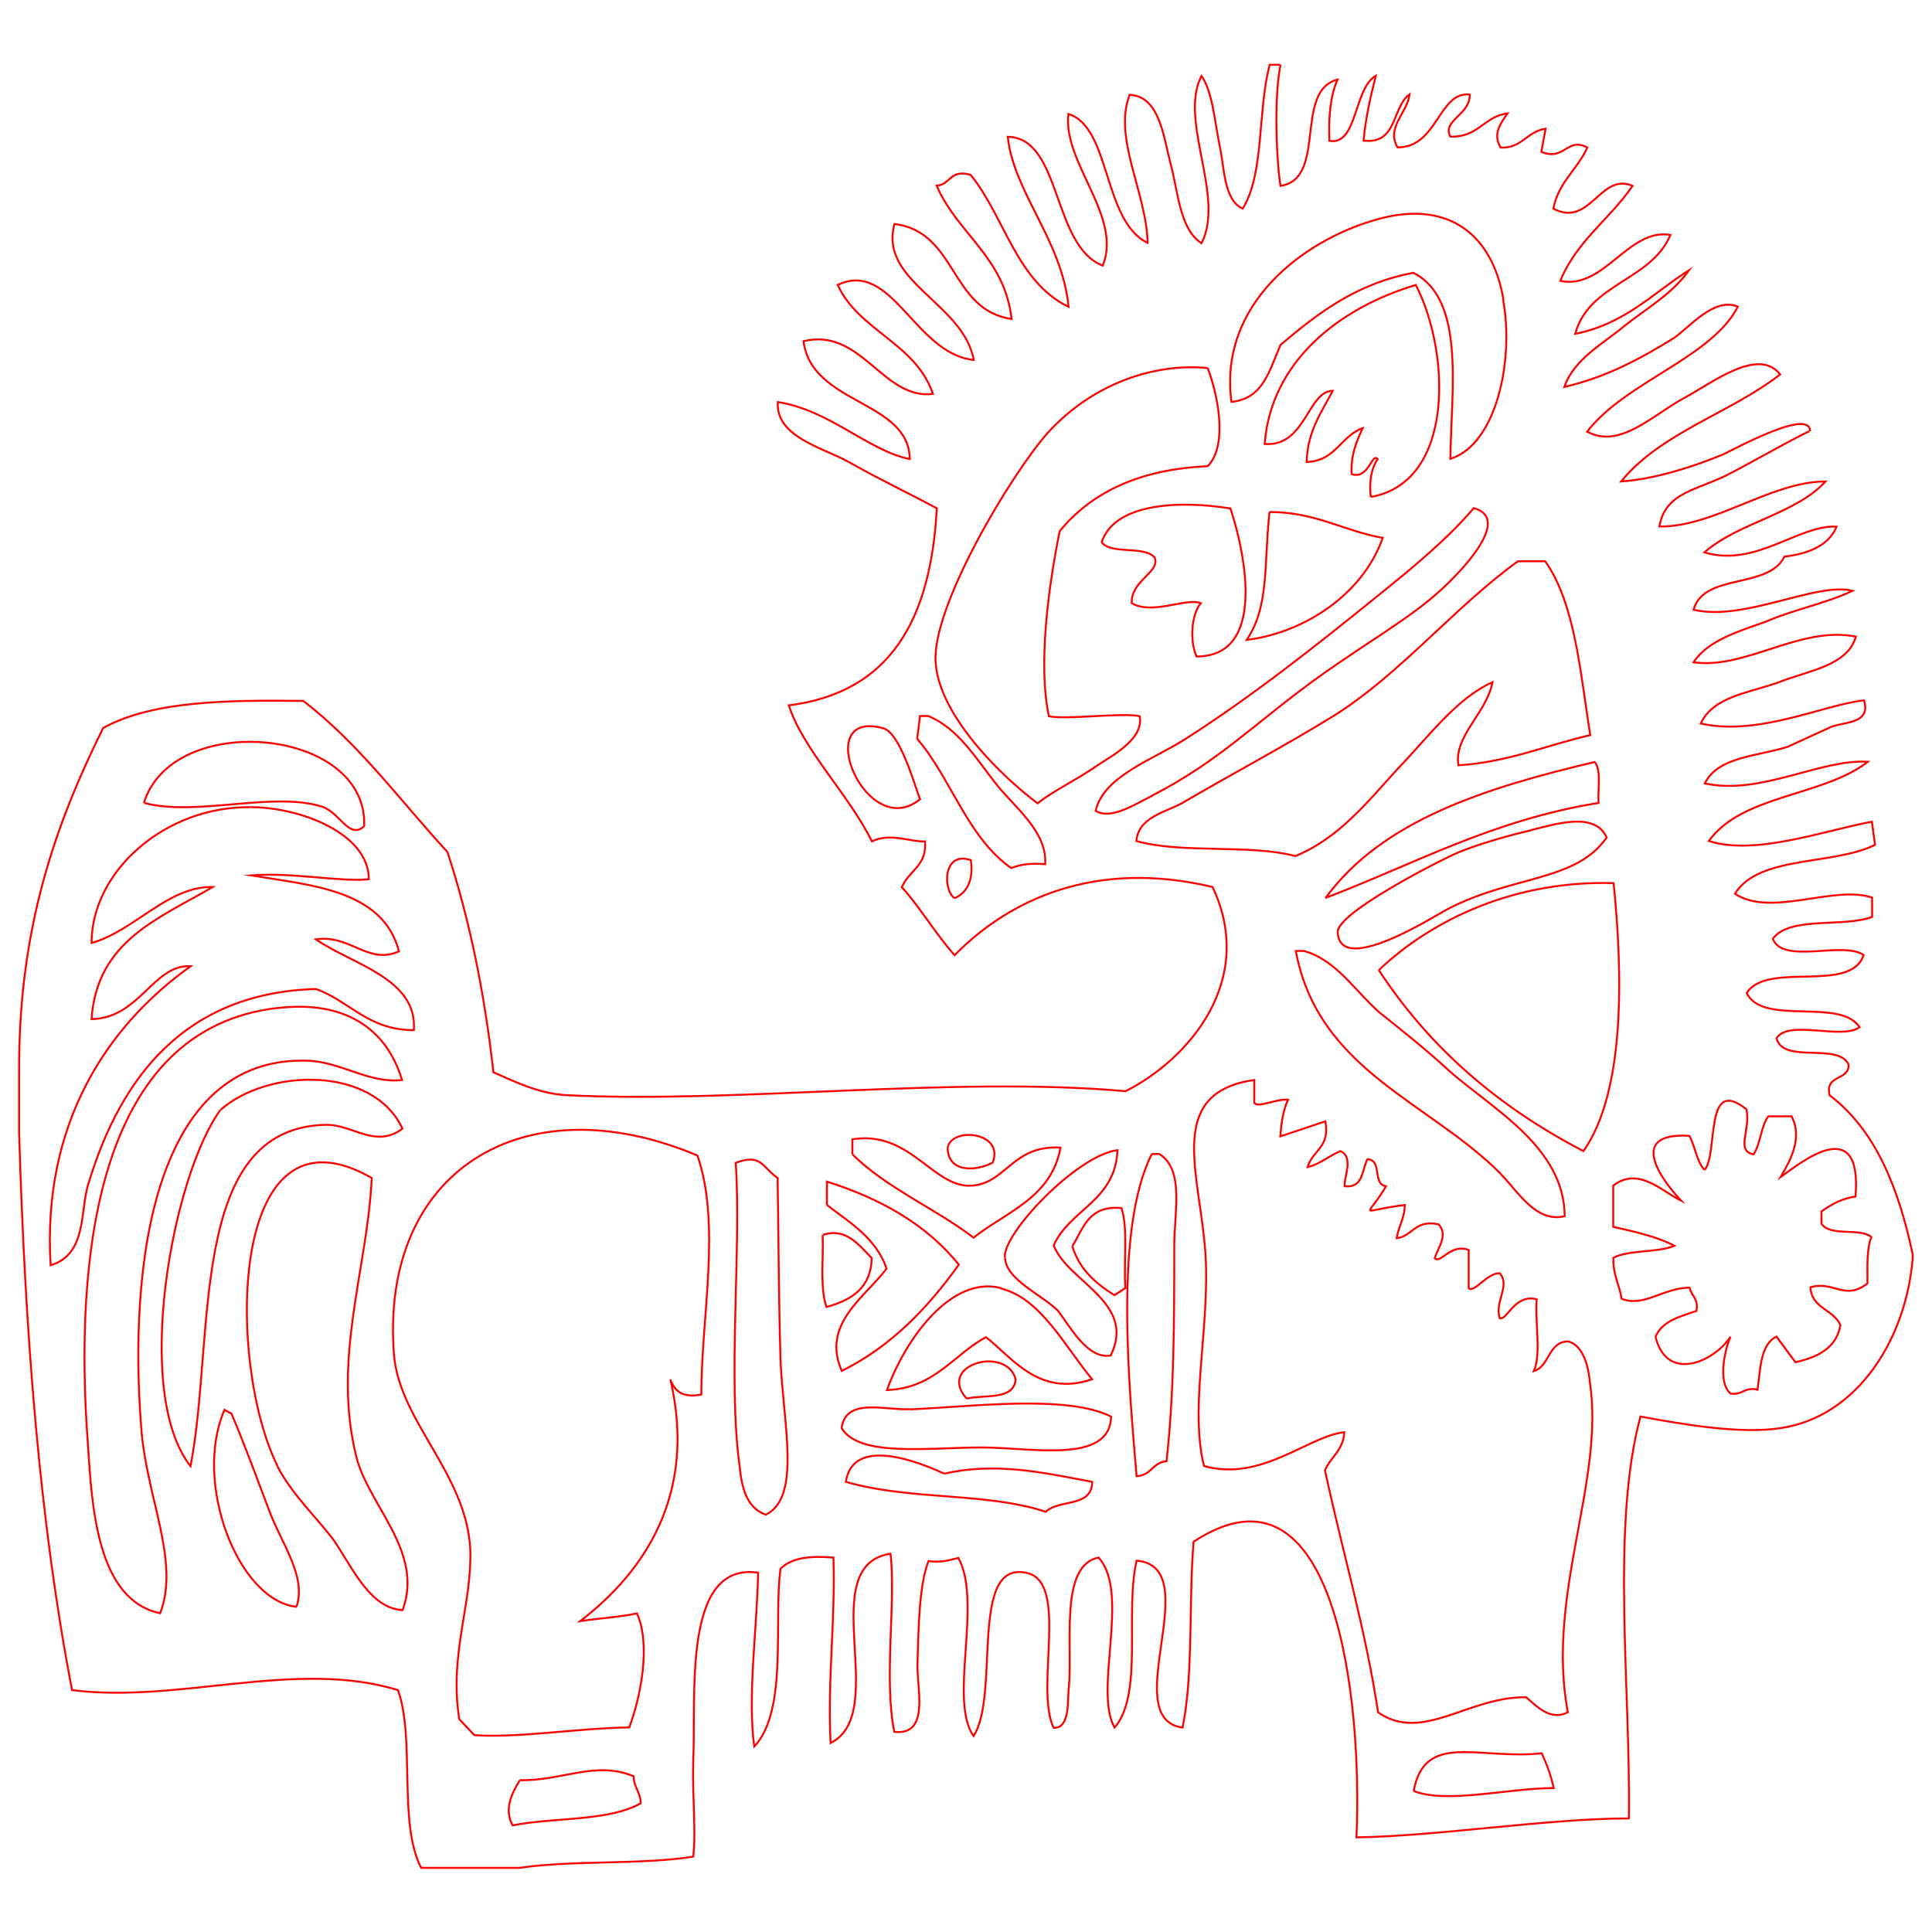
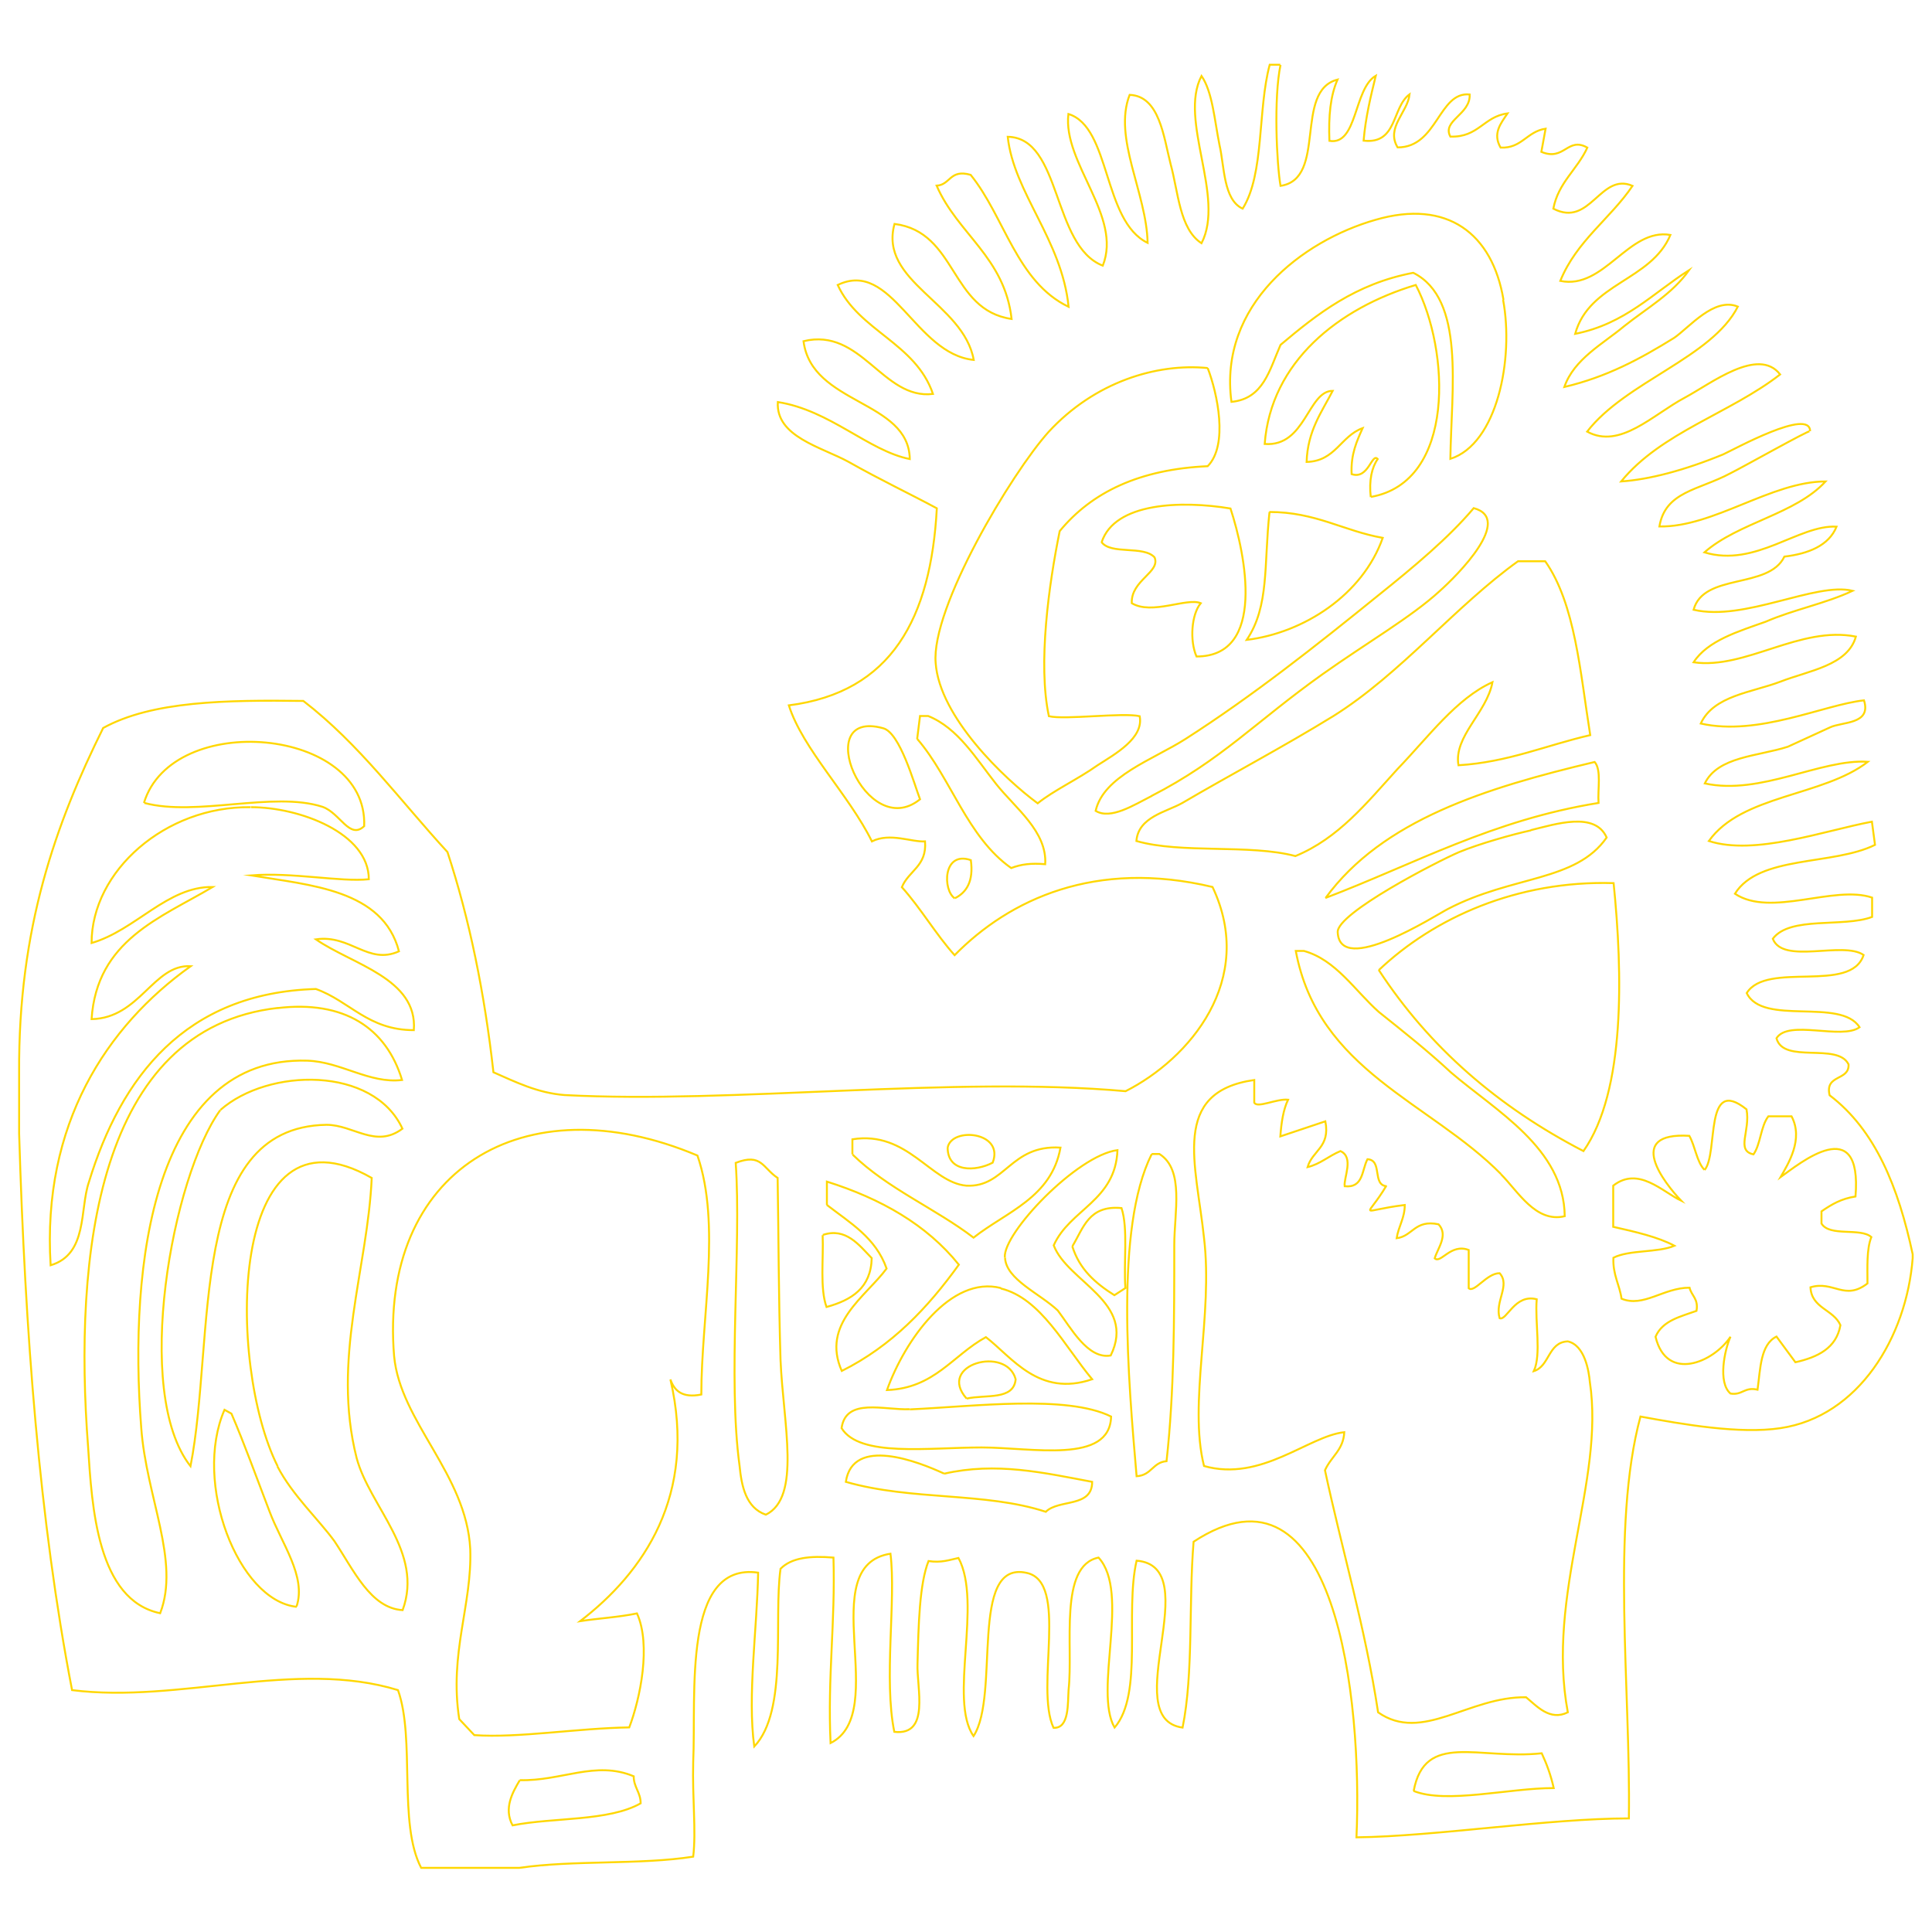
<svg xmlns="http://www.w3.org/2000/svg" viewBox="0 0 1000 1000">
-   <path clip-rule="evenodd" stroke="red" stroke-miterlimit="10" d="M662.8 33.6c-3.6 17-2 51.2 0 62.6 24.3-3.6 6.7-49.2 29.5-55-3.7 8.4-4.7 18.8-4.2 31.7 14.6 2.5 12.5-27 24-33.7-2.7 11-5.3 21.7-6.3 33.6 17.6 2 14.5-17.2 23.8-24-1 9.4-12.4 17.2-6.2 27.5 20.7 0 21.2-29 37.3-27.4.5 10.4-14.5 13.5-10 21.8 14.6.5 17.2-10.4 29.6-12-3.6 5.3-7.8 10.4-3.6 17.7 11 .5 13.5-8.3 23.3-9.8l-2.2 12c12 5 13.5-8 23.8-2.2-5.2 11.4-15 18-17.6 31.6 19.2 10 24.3-19 41-11.8-11.5 17-29 28.5-37.4 49.2 22.8 4.7 35.2-27.5 57-23.8-10 23.8-42 24.8-49.3 51.2 26-5.2 40.4-21.2 59-33-8.8 12.4-21.8 19.6-33.6 29-11 9.2-26 17-31 31.5 22-5.2 39.2-14.5 56.8-25.4 7.8-5.3 20.7-21.3 33-16.2-13.4 26.4-58 38.8-78 64.7 17 9.3 34-8.8 50.6-17.6 13.6-7.3 38-26.5 49.3-12-26 20.2-61.6 30-82.3 55.4 14.5-1 32.6-5.7 52.8-14 5.7-2.6 45-24.3 45-12 0-1-35 18.7-41.3 21.8-16.5 8.8-33.6 9.3-36.7 27.5 28 .5 58-23.3 86-23.3-15.6 17-45 21.2-62.7 36.7 26.5 8 48.8-14.4 68.4-13.3-4 9.8-14.5 14-27 15.5-8.2 17-41.8 8.3-47 27.5 26.4 6.2 63.2-14.5 82.3-9.8-14 6.6-30.5 9.7-45 16-14 5-30 9.7-37.3 21 27 3.8 55-19 84-13.3-4.2 15-24.4 17.6-39 23.3-15 5.7-34.6 7.2-41.3 21.7 30 6.7 63.8-9.8 84.5-12 4 12.6-11.4 11-17.6 14l-21.8 10c-15.5 5-36.2 5-43 19 29 6.3 60-12.8 84.4-11.2-23.3 18-65.2 17-82.3 41 23.8 7.7 59.5-5.3 84.4-10l1.6 12c-21.8 10.8-60 5.2-72.5 25.3 18.6 12.4 51.3-4.7 71 2v10c-15 5.6-42.5-.6-51.4 11.3 5.2 13.5 36.3 1 47 8.4-6.6 20.2-50 3-60.5 19.7 8.2 17.2 48.6 2.2 58.4 17.7-9.3 6.7-36.8-4.2-43 5.7 3.6 13.5 31.6 2 37.3 13.5.5 8.7-12.4 5-9.8 16 23.7 18 35.6 47.6 43 82.3v2c-3.2 41-28 82-68.4 88-21.2 3.2-50.7-2-72.5-6-15.4 57-5 141.2-6 208-41.5 0-100 9.3-141 9.8 3.2-71.4-10.8-201.3-84.3-153-2.6 31.5 0 68.2-5.7 96.2-34.2-4.7 13-83.4-23.8-86.4-6.2 27 3.6 69-11.4 86.4-11-19.2 8.3-70-8.3-88-20.7 4.2-13 45.6-15.5 68.4-.5 6.7.5 20.2-7.8 19.7-9.8-21.2 8.3-75.6-14-80.2-30-6.6-13.5 63.2-27.4 84.5-13-18.7 4.7-69-7.8-92.2-4.7 1-8.8 2.6-15.5 1.6-4.7 11.8-5.2 33-5.7 53.2-.5 12.4 6.7 37.3-12 35.2-5.6-27 1-68.4-2-92.2-40 6.2.5 82.3-31 98-1.6-34.3 2.5-62.2 1.5-96-12-1-21.7 0-27.4 5.8-3.7 26.4 4 73.5-13.6 92-3.6-26.3 1.5-61 2-90-39.3-5.6-32 62.7-33.6 98-.5 19 1.6 35.6 0 49-27.4 4.3-62 1.7-90 5.8H218c-12-22.8-3-66.8-12-92-52.7-16.2-113.3 7-168.7 0-17-88-24.3-185.5-27.4-288v-31.5C9.4 480.3 29 426 53.4 376.8c25.4-14 63.7-14.5 103.6-14 29 22.3 50.3 51.8 74.6 78.2 11.4 34.7 19.2 73 23.8 114 11.4 5 22.8 10.7 36.8 11.8 87 4.6 201.4-10 290.4-2 33-16.7 67.8-57.6 45-105.7-60.5-14.4-105 6.3-133.5 35.3-9.7-10.8-17.5-24.3-27.3-35.2 3.6-8.7 13-10.8 12-23.7-6.8.5-18.2-4.7-27.5 0-12-24.3-35.7-47.6-43-70.4 53.3-6.8 73.5-45.2 76.6-102-13.5-7.3-29-14.6-45.6-24-14-7.7-37.8-13-36.7-31 27 4.2 47 25.3 68.3 29.5-.5-30.6-50.8-28-55-61 30-7.3 41 30.4 67 27.3-9-26.4-38.4-32.6-49.3-56.4 28-13.5 40 35.7 70.4 38.8-5.3-29.5-49.3-40.4-41-70.4 32.6 4.2 28.5 44.5 60.6 49.2-3.6-32-28-44-38.8-69 7.2-.4 6.7-8.7 17.6-5.6 17.6 21.7 23.8 55.4 50.7 68.3-3.5-34.7-28.4-59-31.5-88 28 .5 22.8 56.4 49.2 66.7C581 111.8 550 84.4 553 59c22 6.7 17.7 55.4 41 66.7-.5-25.8-18-54.3-9.3-76.6 15.5.6 17.6 21.8 21.2 35.8 4 14.5 4.6 33.6 16 41 12.4-24-12-63.7 0-86.6 5.7 8.3 6.7 22.8 9.3 35.7 2.6 11.3 2 28.4 12 33 11.3-18 7.7-51.2 14-74.5h5.5m115.5 121.7c-5.7-34.2-29-52.3-66.3-41.4-37.8 10.8-81.3 44-74.5 94.2 16.6-1.6 19.7-16.6 25.4-29.5 19-16 38.7-31.6 68.7-37.3 27 13.5 19.7 60 19.2 96.3 24.2-7.7 33-51.7 27.3-82.3m-68.4 102c44-7.8 40.8-76 23.2-109.7-40 12-75 39.8-78.2 82.3 21.2 1.6 22.3-27.5 35.2-27.5-5.7 11-13 20.7-13.5 36.8 15-.4 17.6-13.4 29-17.5-3 6.7-6.2 13.5-5.7 23.8 8.8 3 10.4-11.3 13.5-7.8-3 4.2-4.6 11-3.6 19.7m-84.4-66.8c-26.4-2.6-58.5 7.2-82.3 33-19.2 21.3-61 91.2-58.5 119.7 2 28 35.7 60 52.8 72.6 8.3-6.7 20.7-12.4 31-19.7 9-5.8 24-14 21.8-25.4-8.8-2-38.8 2-47 0-5.8-27 0-68.4 5.6-95.8 16.6-20.2 41.4-32 76.6-33.6 10.8-11 5-37.8 0-50.8m-55 90c4.8 6.8 21.8 1.7 27.5 8 3.2 7.7-12.3 11.8-11.8 23.7 10.4 6.3 28.5-3 35.7 0-4.8 5.8-5.8 19.3-2.2 27.6 36.2 0 25.4-52.8 17.6-76.6-25.3-4.2-60-3.2-66.7 17.5M596 412c36.2-18.6 53.8-38.3 88.5-63 22.8-16.2 46-29.6 60.6-43 9.4-8.4 38.4-37.4 17.7-43-13 15.4-31 30.4-49.2 45-32.6 26.4-65.2 52.2-100 74.5-17 10.8-42.4 19.2-46.5 37.2 7.8 4.7 19.7-3 29-7.7m61-147c-3 27.4 0 48.6-11.8 66.2 29.5-3.6 60-23.3 70.4-52.8C695.4 274.8 681 265 657 265m129 25.3c-32.6 23.3-61 58.5-95.8 80.3-26 16-54.4 31-78.2 45-8.3 4.7-22.8 7.2-23.8 19.7 23.3 6.7 58.5 1.5 82.3 7.8 22.3-9.2 36.8-27.4 52.8-45 16-16.6 30.6-36.7 49.2-45-3 16-20.2 28-17.6 43 25.8-1.6 45.5-10.4 68.2-15.6-5.2-32.6-7.8-68-23.3-90h-14m-311 92c17.5 20.3 25.8 50.8 48.6 66.8 5.2-2 10.3-2.6 17.6-2 1-17-15.5-29-25.4-41.5-10.3-13-19.7-29-35.2-35.2h-4.2l-1.5 12m-17.7-5.7c-37.8-10.3-8.8 59.5 19.2 36.8-3-7.8-10.4-34.7-19.2-36.8M74.7 415.6c27 7.2 66.8-6.2 92.2 2 9.2 3.2 14 17.2 21.6 10 2-51.3-99.4-60-114-12m611.5 49.2c46.2-17.6 86.6-40.4 141.4-49.2-.5-7.2 1.6-17-2-21.2-56.4 13.4-109.8 30-139.3 70.4m-556.4-47c-44-.6-82.3 33-82.3 70.3 22.8-6.6 39.3-29.4 62.7-29-27 16-60 27.5-62.7 68.4 25-.5 32-28.5 51.3-27.4-43.5 31-77 81.8-72.5 154.8 19.3-5.7 15-29 19.8-43 16.6-54.3 49.7-98 117.5-100 17.6 6.3 27 21.3 50.7 21.3 2-26.8-32-34-50.7-47 18-2.6 27 13.4 43 6.2-8.3-32-46-34.2-76.6-39.3 21.7-1.7 46 3.5 61 2 0-23.8-35.7-37.3-61-37.3m662.5 12c-9.3 2-27 7-37.3 11.3-11 4.7-63.3 31.6-62.7 41.4 1 23.3 50.7-8.8 57-12 33.5-17.5 66.2-14 82.2-37-6-13.6-26.3-7-39.3-3.8m-298 35.2c6-3 9.7-8.8 8.2-19.7-14.6-5-14.6 15.7-8.3 19.8M713.6 502c26.4 40.4 62 71 106 93.8 21.8-31 20.3-92.2 15.6-138.7-50-1.5-93 18-121.5 45m63.2 105.7c8.8 8.8 18 25.3 33 21.7-.4-35.2-35.6-54.4-59-74.5-11.8-11-24.2-20.8-37.2-31.2-12.4-11-22.2-27-38.8-31.6h-4.2c11.5 62 69.4 78.2 106.2 115.5m-633-86C50.3 532.2 38 649.8 45.6 749c2 31 4.7 79.2 37.3 86 10.4-27-7.2-60-9.8-96-6.7-85.3 6.7-192.5 86-190 17.5.6 32 12 49 10-8.2-27-30-41.4-64.6-37.2M114 574.6c-24.8 34.2-45.5 146-15.4 184.3 13-66.4-2-175.6 70.4-176.7 14 0 25.4 12.4 39.3 2-15-32.5-69.4-31.5-94.2-9.7M717.8 614c-7.8-.6-2-13.5-10-14-3 5.6-2 15-11.8 14-.6-4.3 5-15-2.2-18.2-6.2 2.6-10.4 6.7-17 8.3 2.5-8.7 11.8-10.2 9.2-23.7l-23.3 7.8c.5-7 1.5-13.8 4-19-6-.6-16 4.6-17.5 1.5V559c-43.5 6.2-30 43.5-26 81.8 4.8 40-8.2 85.4 0 118 29.6 8.4 54-15.5 72.6-17.5-.5 9.3-6.7 12.4-10 19.7 9 42 20.8 81.2 27.5 125.3 22.8 16 47-8.3 76.6-7.8 5.6 4.6 12.3 12.4 21.6 7.8-11.4-61 19.2-119.6 11.4-171-.5-5.6-2.6-19-11.4-21-10.3.4-9.3 12.8-17.6 15.4 4-8.8.5-25.3 1.5-37.2-11.4-3-15.5 11.3-19.2 9.8-2.6-8.8 5.7-17 0-23.3-6.7 0-13 10.3-16 7.8V647c-9.3-3.6-14.5 7.3-17.6 4.3 1.5-5.2 7.2-12 2-17.6-12.3-2.6-13.4 6.2-21.7 7.2 1-6.3 4.2-10.4 4.2-17.2-24.5 3-20 7.7-9.5-10m164.6-8.2c-4-4.2-4.7-12-7.8-17.6-33.6-2-13 24.4-4.2 33.6-9.8-4.7-22.2-18-35.2-7.8V635c11.5 2.6 23 5.2 31.7 9.8-8.8 3.7-23.3 2-31.6 6.2-.4 8.8 3.2 14 4.2 21.2 11.4 4.7 21.7-5.7 35.2-5.7 1 4.2 4.7 5.7 3.6 12-8.3 3-17.6 5-21.2 13.4 5.7 23.7 30 13.3 38.8 0-3 6.6-6.7 23.7 0 29.4 6.2 1 7.2-3.6 14-2 1.5-11 1.5-23.4 9.8-27.5l9.8 13.3c11.4-2.6 21.2-7.2 23.3-19.2-3.6-8.2-15-8.7-15.5-19.6 12-3.6 17.6 7.2 29.5-2 0-8.4-.5-17.7 2-24-5.6-5-21.6 0-25.8-7V627c5.2-3.6 10.3-6.6 17.6-7.7 3.6-44-29-17-38.8-10 4-7 12-19.6 5.7-31.5h-12c-4 5.2-4 14.5-7.7 19.7-9.3-2-1.5-12-3.6-23.3-22.2-17.8-14.4 22.6-21.7 31.4M204 702c3.2 34 37.4 61 39.4 99.8 1 29-11 53.8-5.7 88l7.8 8.3c22.8 1.6 53.3-3.6 80.2-4 5.7-15 11.4-42.6 4-59-9.7 2-19.6 2.5-29.4 4C333 814 361 774 347 714c2 5.7 6 9.8 16 7.8 0-40.4 10.3-88-2-123.7-90-38-165 8-157 104M490.5 594c0 13 14.5 12.4 23.3 7.8 6.2-16-21.2-18.7-23.3-7.8m-49.2 3.6c18 17.6 43 28 62.6 43 17-13.4 40.4-20.7 45-46.6-26-1.6-28.5 20.7-48.7 19.7-18.5-1.6-30.4-28.6-59-24v7.8m79 53.4c.4 11.3 18 18.6 27.3 27.4 6.7 8.8 15.5 25.4 27.4 23.3 13.5-27.6-22.3-38-29.5-57 8.3-18.7 32-23 33-49.3-21 2.7-59.3 43-58.3 55.5m76-53.4c-19.2 38.3-12 117.5-7.8 166.7 7.8-.5 8.3-7.2 15.5-7.8 4-36.2 4-73.5 4-111.8 0-17.2 5.3-39-7.7-47.2h-4M404 704c-1-33-1-64.2-1.5-94.3-7.8-5.2-8.3-13-21.7-7.8 3 43-4.2 111.7 2 156.8 1 10.3 3.2 21.7 13.6 25.3 18.4-9 9-47 7.6-80m-260.4 55c7.8 15 21.2 27.3 29.5 38.7 10 15 18.7 34.7 35.3 35.7 11-30-17-53.4-23.8-78.7-13-51.2 5.7-98 7.8-145-75-43-75 97-48.7 149.2m284.2-135.3c12 9.3 25.4 17 31 33-10.8 14.6-34 28.6-23.2 53 26-13 44.5-32.7 60.6-55-16.6-20.7-40.4-34.2-68.3-43v12M555 645c3.7 12 12 19.2 21.8 25.4l5.7-3.7c-1-13.4 1.5-30.6-2-41.4-17-1.6-19.7 10.3-25.4 19.7m-129.3-5.7c.5 12.4-1.5 27.4 2 37.2 13-3.6 23-9.8 23.4-25.3-6.6-6.8-13.4-16-25.3-12m92.2 27.5c-26-6.7-49.8 27-59 52.8 24.7-1 34-18 51.2-27.4 13.5 10.4 27.4 31.2 55 21.8-14.2-17-26.6-42-47.3-47m-17.7 57c10-2.2 24.4 1 25.4-10-4.7-17.6-41-7.7-25.4 10m-29.5 5.5c-13 .6-33-6.2-35.2 9.8 9.3 15.2 45 10 72.5 10 26 0 66.4 8.8 67-16-23-11.4-71-5.2-104.2-3.7m-317.4 102c5.2-15.6-7.8-32.6-14-49.2-6.7-17.5-13-35-19.7-50.6l-3.6-2c-16.4 37.7 7 98.8 37.4 102m335-69c-13-6-47.2-19.6-50.8 4.3 34.2 9.8 72 5.2 103.5 15.5 6.8-6.7 24-2 24-15.5-25-4.7-49.7-10.4-76.7-4.2M731.7 927c17 6.8 49.2-1.5 72.5-1.5-1.5-6.7-3.6-12.4-6.2-18-32.7 3.5-60.6-11.5-66.3 19.6M269 921.5c-3.7 6.2-8.4 14.5-3.7 23.3 21.2-4.2 49.7-2 66.3-11.4 0-5.7-3.6-8.3-3.6-14-19.8-8.3-37.4 2.6-59 2" fill="none" />
+   <path clip-rule="evenodd" stroke="gold" stroke-miterlimit="10" d="M662.8 33.6c-3.6 17-2 51.2 0 62.6 24.3-3.6 6.7-49.2 29.5-55-3.7 8.4-4.7 18.8-4.2 31.7 14.6 2.5 12.5-27 24-33.7-2.7 11-5.3 21.7-6.3 33.6 17.6 2 14.5-17.2 23.8-24-1 9.4-12.4 17.2-6.2 27.5 20.7 0 21.2-29 37.3-27.4.5 10.4-14.5 13.5-10 21.8 14.6.5 17.2-10.4 29.6-12-3.6 5.3-7.8 10.4-3.6 17.7 11 .5 13.5-8.3 23.3-9.8l-2.2 12c12 5 13.5-8 23.8-2.2-5.2 11.4-15 18-17.6 31.6 19.2 10 24.3-19 41-11.8-11.5 17-29 28.5-37.4 49.2 22.8 4.7 35.2-27.5 57-23.8-10 23.8-42 24.8-49.3 51.2 26-5.2 40.4-21.2 59-33-8.8 12.4-21.8 19.6-33.6 29-11 9.2-26 17-31 31.5 22-5.2 39.2-14.5 56.8-25.4 7.8-5.3 20.7-21.3 33-16.2-13.4 26.4-58 38.8-78 64.7 17 9.3 34-8.8 50.6-17.6 13.6-7.3 38-26.5 49.3-12-26 20.2-61.6 30-82.3 55.4 14.5-1 32.6-5.7 52.8-14 5.7-2.6 45-24.3 45-12 0-1-35 18.7-41.3 21.8-16.5 8.8-33.6 9.3-36.7 27.5 28 .5 58-23.3 86-23.3-15.6 17-45 21.2-62.7 36.7 26.5 8 48.8-14.4 68.4-13.3-4 9.8-14.5 14-27 15.5-8.2 17-41.8 8.3-47 27.5 26.4 6.2 63.2-14.5 82.3-9.8-14 6.6-30.5 9.7-45 16-14 5-30 9.7-37.3 21 27 3.8 55-19 84-13.3-4.2 15-24.4 17.6-39 23.3-15 5.7-34.6 7.2-41.3 21.7 30 6.7 63.8-9.8 84.5-12 4 12.6-11.4 11-17.6 14l-21.8 10c-15.5 5-36.2 5-43 19 29 6.3 60-12.8 84.4-11.2-23.3 18-65.2 17-82.3 41 23.8 7.7 59.5-5.3 84.4-10l1.6 12c-21.8 10.8-60 5.2-72.5 25.3 18.6 12.4 51.3-4.7 71 2v10c-15 5.6-42.5-.6-51.4 11.3 5.2 13.5 36.3 1 47 8.4-6.6 20.2-50 3-60.5 19.7 8.2 17.2 48.6 2.2 58.4 17.7-9.3 6.7-36.8-4.2-43 5.7 3.6 13.5 31.6 2 37.3 13.5.5 8.7-12.4 5-9.8 16 23.7 18 35.6 47.6 43 82.3v2c-3.2 41-28 82-68.4 88-21.2 3.2-50.7-2-72.5-6-15.4 57-5 141.2-6 208-41.5 0-100 9.3-141 9.8 3.2-71.4-10.8-201.3-84.3-153-2.6 31.5 0 68.2-5.7 96.2-34.2-4.7 13-83.4-23.8-86.4-6.2 27 3.6 69-11.4 86.4-11-19.2 8.3-70-8.3-88-20.7 4.2-13 45.6-15.5 68.4-.5 6.7.5 20.2-7.8 19.7-9.8-21.2 8.3-75.6-14-80.2-30-6.6-13.5 63.2-27.4 84.5-13-18.7 4.7-69-7.8-92.2-4.7 1-8.8 2.6-15.5 1.6-4.7 11.8-5.2 33-5.7 53.2-.5 12.4 6.7 37.3-12 35.2-5.6-27 1-68.4-2-92.2-40 6.2.5 82.3-31 98-1.6-34.3 2.5-62.2 1.5-96-12-1-21.7 0-27.4 5.8-3.7 26.4 4 73.5-13.6 92-3.6-26.3 1.5-61 2-90-39.3-5.6-32 62.7-33.6 98-.5 19 1.6 35.6 0 49-27.4 4.3-62 1.7-90 5.8H218c-12-22.8-3-66.8-12-92-52.7-16.2-113.3 7-168.7 0-17-88-24.3-185.5-27.4-288v-31.5C9.4 480.3 29 426 53.4 376.8c25.4-14 63.7-14.5 103.6-14 29 22.3 50.3 51.8 74.6 78.2 11.4 34.7 19.2 73 23.8 114 11.4 5 22.8 10.7 36.8 11.8 87 4.6 201.4-10 290.4-2 33-16.7 67.8-57.6 45-105.7-60.5-14.4-105 6.3-133.5 35.3-9.7-10.8-17.5-24.3-27.3-35.2 3.6-8.7 13-10.8 12-23.7-6.8.5-18.2-4.7-27.5 0-12-24.3-35.7-47.6-43-70.4 53.3-6.8 73.5-45.2 76.6-102-13.5-7.3-29-14.6-45.6-24-14-7.7-37.8-13-36.7-31 27 4.2 47 25.3 68.3 29.5-.5-30.6-50.8-28-55-61 30-7.3 41 30.4 67 27.3-9-26.4-38.4-32.6-49.3-56.4 28-13.5 40 35.7 70.4 38.8-5.3-29.5-49.3-40.4-41-70.4 32.6 4.2 28.5 44.5 60.6 49.2-3.6-32-28-44-38.8-69 7.2-.4 6.7-8.7 17.6-5.6 17.6 21.7 23.8 55.4 50.7 68.3-3.5-34.7-28.4-59-31.5-88 28 .5 22.8 56.4 49.2 66.7C581 111.8 550 84.4 553 59c22 6.7 17.7 55.4 41 66.7-.5-25.8-18-54.3-9.3-76.6 15.5.6 17.6 21.8 21.2 35.8 4 14.5 4.6 33.6 16 41 12.4-24-12-63.7 0-86.6 5.7 8.3 6.7 22.8 9.3 35.7 2.6 11.3 2 28.4 12 33 11.3-18 7.7-51.2 14-74.5h5.5m115.5 121.7c-5.7-34.2-29-52.3-66.3-41.4-37.8 10.8-81.3 44-74.5 94.2 16.6-1.6 19.7-16.6 25.4-29.5 19-16 38.7-31.6 68.7-37.3 27 13.5 19.7 60 19.2 96.3 24.2-7.7 33-51.7 27.3-82.3m-68.4 102c44-7.8 40.8-76 23.2-109.7-40 12-75 39.8-78.2 82.3 21.2 1.6 22.3-27.5 35.2-27.5-5.7 11-13 20.7-13.5 36.8 15-.4 17.6-13.4 29-17.5-3 6.7-6.2 13.5-5.7 23.8 8.8 3 10.4-11.3 13.5-7.8-3 4.2-4.6 11-3.6 19.7m-84.4-66.8c-26.4-2.6-58.5 7.2-82.3 33-19.2 21.3-61 91.2-58.5 119.7 2 28 35.7 60 52.8 72.6 8.3-6.7 20.7-12.4 31-19.7 9-5.8 24-14 21.8-25.4-8.8-2-38.8 2-47 0-5.8-27 0-68.4 5.6-95.8 16.6-20.2 41.4-32 76.6-33.6 10.8-11 5-37.8 0-50.8m-55 90c4.8 6.8 21.8 1.7 27.5 8 3.2 7.7-12.3 11.8-11.8 23.7 10.4 6.3 28.5-3 35.7 0-4.8 5.8-5.8 19.3-2.2 27.6 36.2 0 25.4-52.8 17.6-76.6-25.3-4.2-60-3.2-66.7 17.5M596 412c36.2-18.6 53.8-38.3 88.5-63 22.8-16.2 46-29.6 60.6-43 9.4-8.4 38.4-37.4 17.7-43-13 15.4-31 30.4-49.2 45-32.6 26.4-65.2 52.2-100 74.5-17 10.8-42.4 19.2-46.5 37.2 7.8 4.7 19.7-3 29-7.7m61-147c-3 27.4 0 48.6-11.8 66.2 29.5-3.6 60-23.3 70.4-52.8C695.4 274.8 681 265 657 265m129 25.3c-32.6 23.3-61 58.5-95.8 80.3-26 16-54.4 31-78.2 45-8.3 4.7-22.8 7.2-23.8 19.7 23.3 6.7 58.5 1.5 82.3 7.8 22.3-9.2 36.8-27.4 52.8-45 16-16.6 30.6-36.7 49.2-45-3 16-20.2 28-17.6 43 25.8-1.6 45.5-10.4 68.2-15.6-5.2-32.6-7.8-68-23.3-90h-14m-311 92c17.5 20.3 25.8 50.8 48.6 66.8 5.2-2 10.3-2.6 17.6-2 1-17-15.5-29-25.4-41.5-10.3-13-19.7-29-35.2-35.2h-4.2l-1.5 12m-17.7-5.7c-37.8-10.3-8.8 59.5 19.2 36.8-3-7.8-10.4-34.7-19.2-36.8M74.7 415.6c27 7.2 66.8-6.2 92.2 2 9.2 3.2 14 17.2 21.6 10 2-51.3-99.4-60-114-12m611.5 49.2c46.2-17.6 86.6-40.4 141.4-49.2-.5-7.2 1.6-17-2-21.2-56.4 13.4-109.8 30-139.3 70.4m-556.4-47c-44-.6-82.3 33-82.3 70.3 22.8-6.6 39.3-29.4 62.7-29-27 16-60 27.5-62.7 68.4 25-.5 32-28.5 51.3-27.4-43.5 31-77 81.8-72.5 154.8 19.3-5.7 15-29 19.8-43 16.6-54.3 49.7-98 117.5-100 17.6 6.3 27 21.3 50.7 21.3 2-26.8-32-34-50.7-47 18-2.6 27 13.4 43 6.2-8.3-32-46-34.2-76.6-39.3 21.7-1.7 46 3.5 61 2 0-23.8-35.7-37.3-61-37.3m662.5 12c-9.3 2-27 7-37.3 11.3-11 4.7-63.3 31.6-62.7 41.4 1 23.3 50.7-8.8 57-12 33.5-17.5 66.2-14 82.2-37-6-13.6-26.3-7-39.3-3.8m-298 35.2c6-3 9.7-8.8 8.2-19.7-14.6-5-14.6 15.7-8.3 19.8M713.6 502c26.4 40.4 62 71 106 93.8 21.8-31 20.3-92.2 15.6-138.7-50-1.5-93 18-121.5 45m63.2 105.7c8.8 8.8 18 25.3 33 21.7-.4-35.2-35.6-54.4-59-74.5-11.8-11-24.2-20.8-37.2-31.2-12.4-11-22.2-27-38.8-31.6h-4.2c11.5 62 69.4 78.2 106.2 115.5m-633-86C50.3 532.2 38 649.8 45.6 749c2 31 4.7 79.2 37.3 86 10.4-27-7.2-60-9.8-96-6.7-85.3 6.7-192.5 86-190 17.5.6 32 12 49 10-8.2-27-30-41.4-64.6-37.2M114 574.6c-24.8 34.2-45.5 146-15.4 184.3 13-66.4-2-175.6 70.4-176.7 14 0 25.4 12.4 39.3 2-15-32.5-69.4-31.5-94.2-9.7M717.8 614c-7.8-.6-2-13.5-10-14-3 5.6-2 15-11.8 14-.6-4.3 5-15-2.2-18.2-6.2 2.6-10.4 6.7-17 8.3 2.5-8.7 11.8-10.2 9.2-23.7l-23.3 7.8c.5-7 1.5-13.8 4-19-6-.6-16 4.6-17.5 1.5V559c-43.5 6.2-30 43.5-26 81.8 4.8 40-8.2 85.4 0 118 29.6 8.4 54-15.5 72.6-17.5-.5 9.3-6.7 12.4-10 19.7 9 42 20.8 81.2 27.5 125.3 22.8 16 47-8.3 76.6-7.8 5.6 4.6 12.3 12.4 21.6 7.8-11.4-61 19.2-119.6 11.4-171-.5-5.6-2.6-19-11.4-21-10.3.4-9.3 12.8-17.6 15.4 4-8.8.5-25.3 1.5-37.2-11.4-3-15.5 11.3-19.2 9.8-2.6-8.8 5.7-17 0-23.3-6.7 0-13 10.3-16 7.8V647c-9.3-3.6-14.5 7.3-17.6 4.3 1.5-5.2 7.2-12 2-17.6-12.3-2.6-13.4 6.2-21.7 7.2 1-6.3 4.2-10.4 4.2-17.2-24.5 3-20 7.7-9.5-10m164.6-8.2c-4-4.2-4.7-12-7.8-17.6-33.6-2-13 24.4-4.2 33.6-9.8-4.7-22.2-18-35.2-7.8V635c11.5 2.6 23 5.2 31.7 9.8-8.8 3.7-23.3 2-31.6 6.2-.4 8.8 3.2 14 4.2 21.2 11.4 4.7 21.7-5.7 35.2-5.7 1 4.2 4.7 5.7 3.6 12-8.3 3-17.6 5-21.2 13.4 5.7 23.7 30 13.3 38.8 0-3 6.6-6.7 23.7 0 29.4 6.2 1 7.2-3.6 14-2 1.5-11 1.5-23.4 9.8-27.5l9.8 13.3c11.4-2.6 21.2-7.2 23.3-19.2-3.6-8.2-15-8.7-15.5-19.6 12-3.6 17.6 7.2 29.5-2 0-8.4-.5-17.7 2-24-5.6-5-21.6 0-25.8-7V627c5.2-3.6 10.3-6.6 17.6-7.7 3.6-44-29-17-38.8-10 4-7 12-19.6 5.7-31.5h-12c-4 5.2-4 14.5-7.7 19.7-9.3-2-1.5-12-3.6-23.3-22.2-17.8-14.4 22.6-21.7 31.4M204 702c3.2 34 37.4 61 39.4 99.8 1 29-11 53.8-5.7 88l7.8 8.3c22.8 1.6 53.3-3.6 80.2-4 5.7-15 11.4-42.6 4-59-9.7 2-19.6 2.5-29.4 4C333 814 361 774 347 714c2 5.7 6 9.8 16 7.8 0-40.4 10.3-88-2-123.7-90-38-165 8-157 104M490.5 594c0 13 14.5 12.4 23.3 7.8 6.2-16-21.2-18.7-23.3-7.8m-49.2 3.6c18 17.6 43 28 62.6 43 17-13.4 40.4-20.7 45-46.6-26-1.6-28.5 20.7-48.7 19.7-18.5-1.6-30.4-28.6-59-24v7.8m79 53.4c.4 11.3 18 18.6 27.3 27.4 6.7 8.8 15.5 25.4 27.4 23.3 13.5-27.6-22.3-38-29.5-57 8.3-18.7 32-23 33-49.3-21 2.7-59.3 43-58.3 55.5m76-53.4c-19.2 38.3-12 117.5-7.8 166.7 7.8-.5 8.3-7.2 15.5-7.8 4-36.2 4-73.5 4-111.8 0-17.2 5.3-39-7.7-47.2h-4M404 704c-1-33-1-64.2-1.5-94.3-7.8-5.2-8.3-13-21.7-7.8 3 43-4.2 111.7 2 156.8 1 10.3 3.2 21.7 13.6 25.3 18.4-9 9-47 7.6-80m-260.4 55c7.8 15 21.2 27.3 29.5 38.7 10 15 18.7 34.7 35.3 35.7 11-30-17-53.4-23.8-78.7-13-51.2 5.7-98 7.8-145-75-43-75 97-48.7 149.2m284.2-135.3c12 9.3 25.4 17 31 33-10.8 14.6-34 28.6-23.2 53 26-13 44.5-32.7 60.6-55-16.6-20.7-40.4-34.2-68.3-43v12M555 645c3.7 12 12 19.2 21.8 25.4l5.7-3.7c-1-13.4 1.5-30.6-2-41.4-17-1.6-19.7 10.3-25.4 19.7m-129.3-5.7c.5 12.4-1.5 27.4 2 37.2 13-3.6 23-9.8 23.4-25.3-6.6-6.8-13.4-16-25.3-12m92.2 27.5c-26-6.7-49.8 27-59 52.8 24.7-1 34-18 51.2-27.4 13.5 10.4 27.4 31.2 55 21.8-14.2-17-26.6-42-47.3-47m-17.7 57c10-2.2 24.4 1 25.4-10-4.7-17.6-41-7.7-25.4 10m-29.5 5.5c-13 .6-33-6.2-35.2 9.8 9.3 15.2 45 10 72.5 10 26 0 66.4 8.8 67-16-23-11.4-71-5.2-104.2-3.7m-317.4 102c5.2-15.6-7.8-32.6-14-49.2-6.7-17.5-13-35-19.7-50.6l-3.6-2c-16.4 37.7 7 98.8 37.4 102m335-69c-13-6-47.2-19.6-50.8 4.3 34.2 9.8 72 5.2 103.5 15.5 6.8-6.7 24-2 24-15.5-25-4.7-49.7-10.4-76.7-4.2M731.7 927c17 6.8 49.2-1.5 72.5-1.5-1.5-6.7-3.6-12.4-6.2-18-32.7 3.5-60.6-11.5-66.3 19.6M269 921.5c-3.7 6.2-8.4 14.5-3.7 23.3 21.2-4.2 49.7-2 66.3-11.4 0-5.7-3.6-8.3-3.6-14-19.8-8.3-37.4 2.6-59 2" fill="none" />
</svg>
